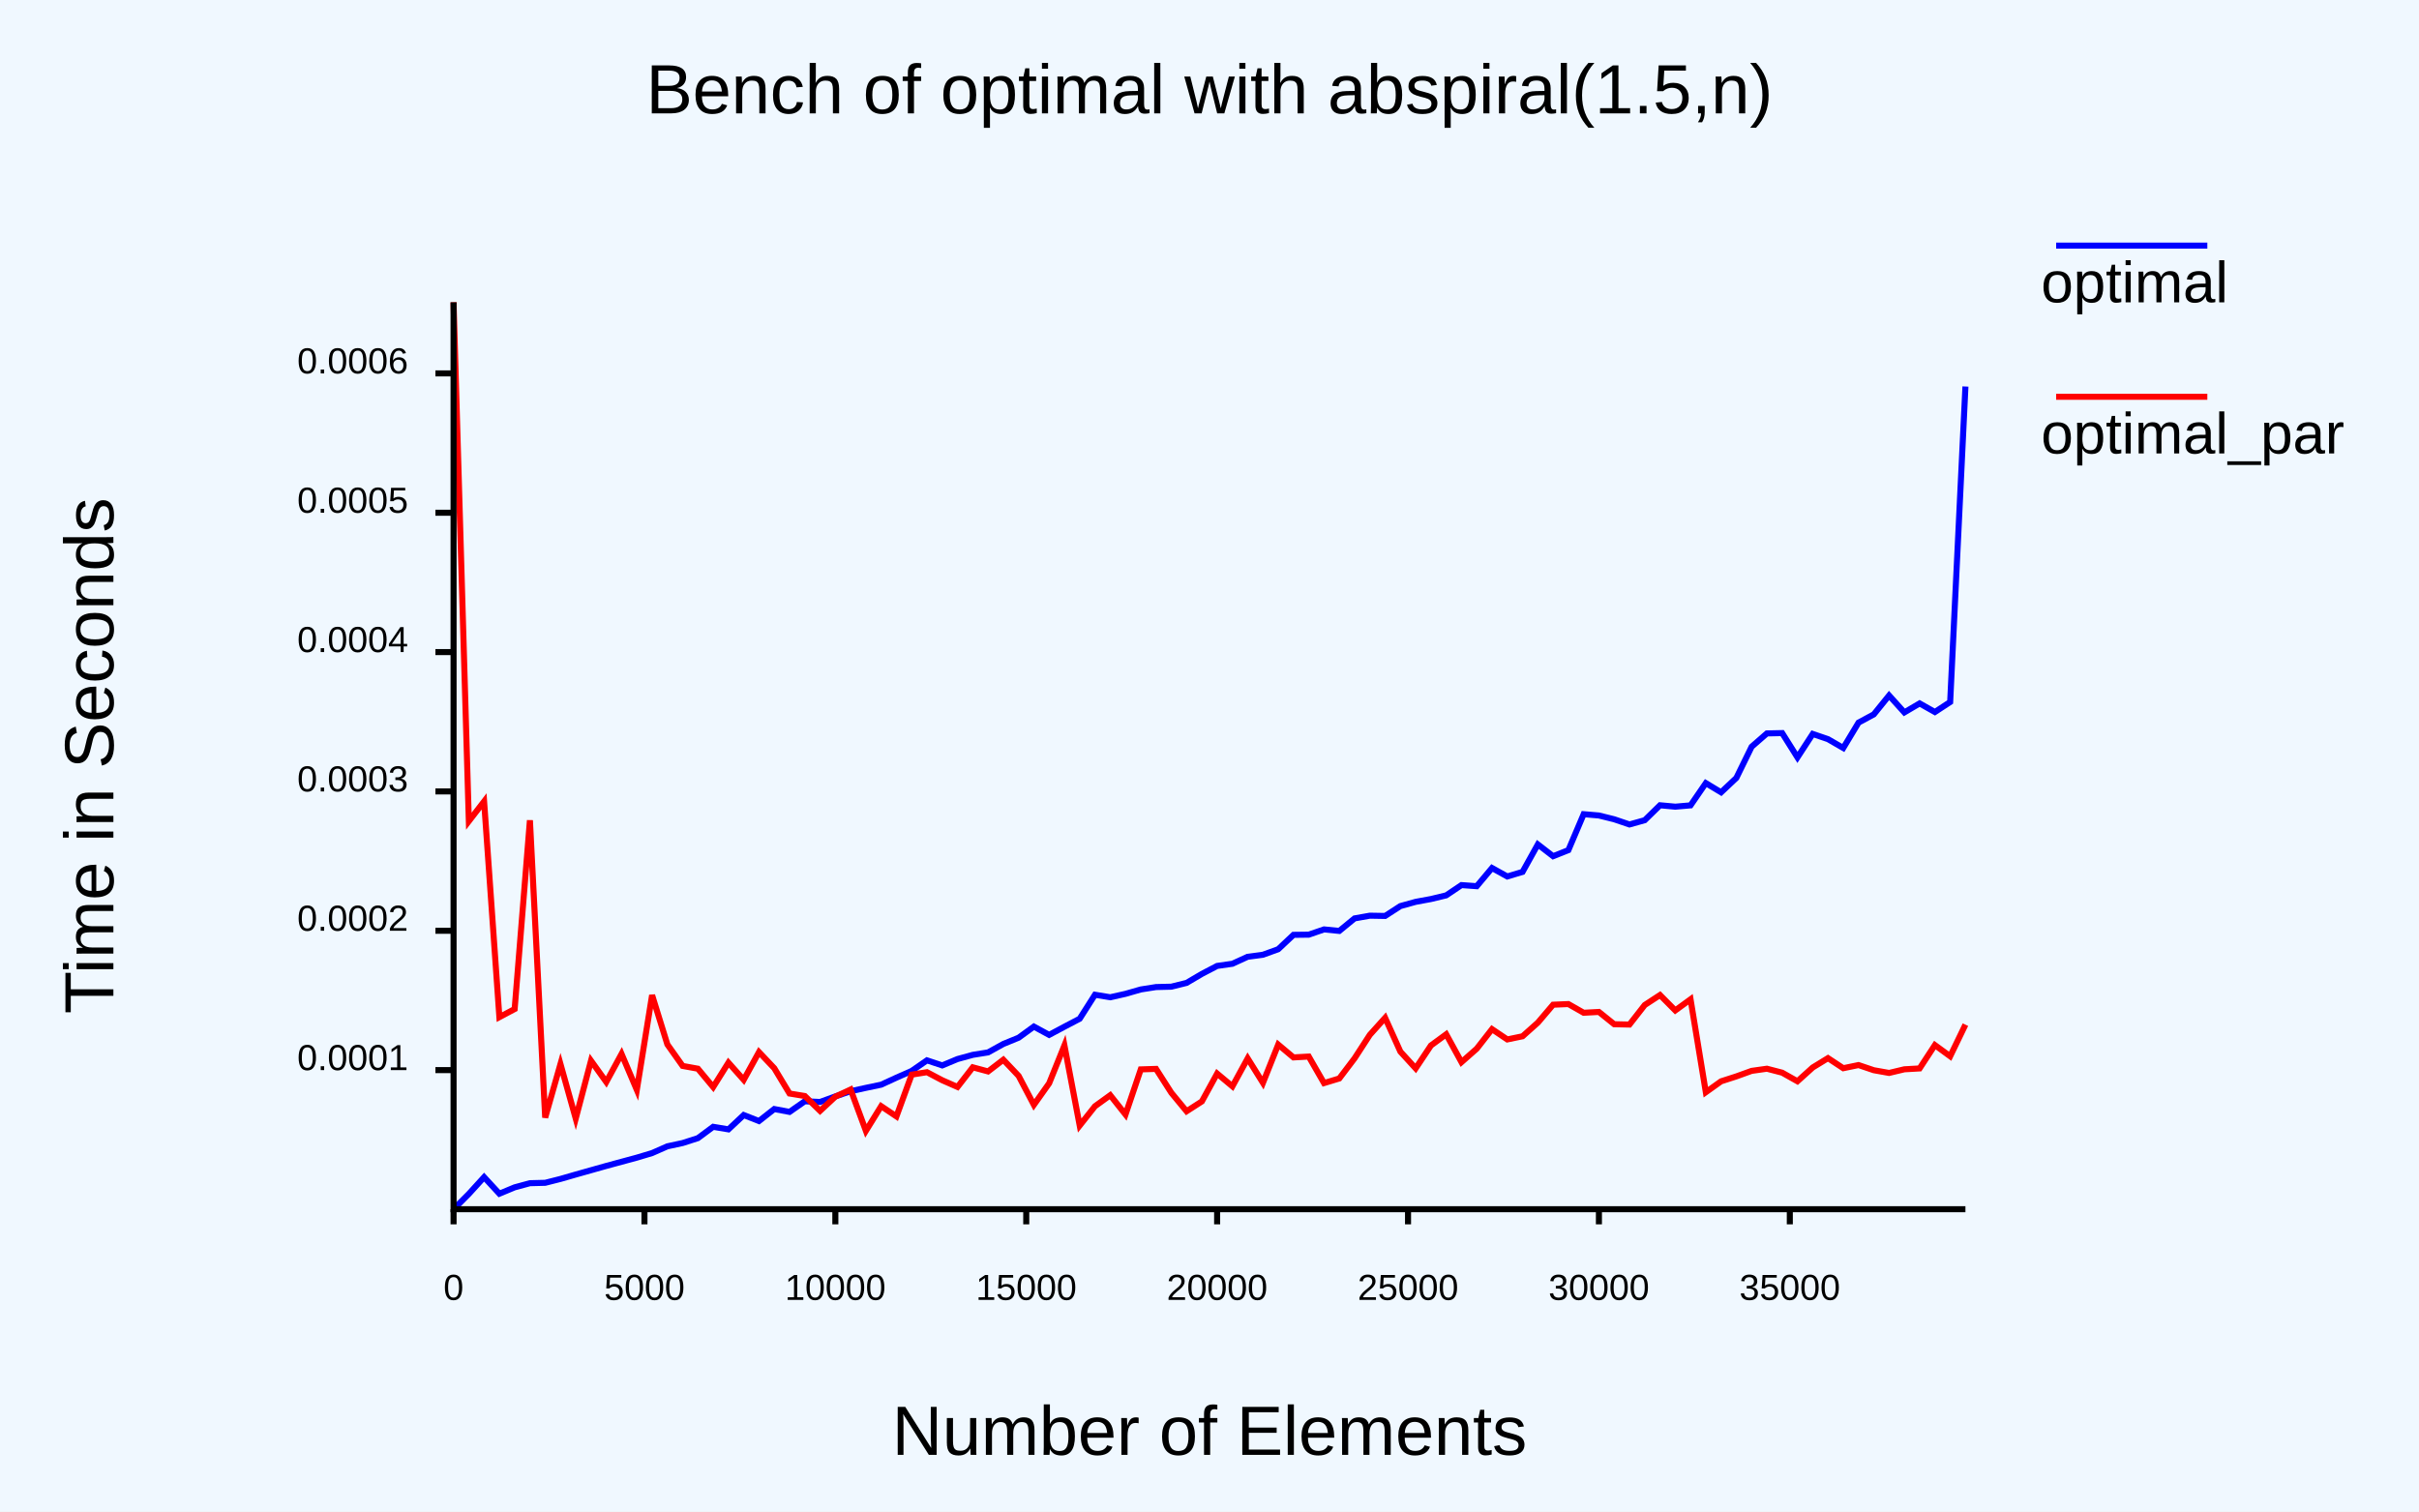
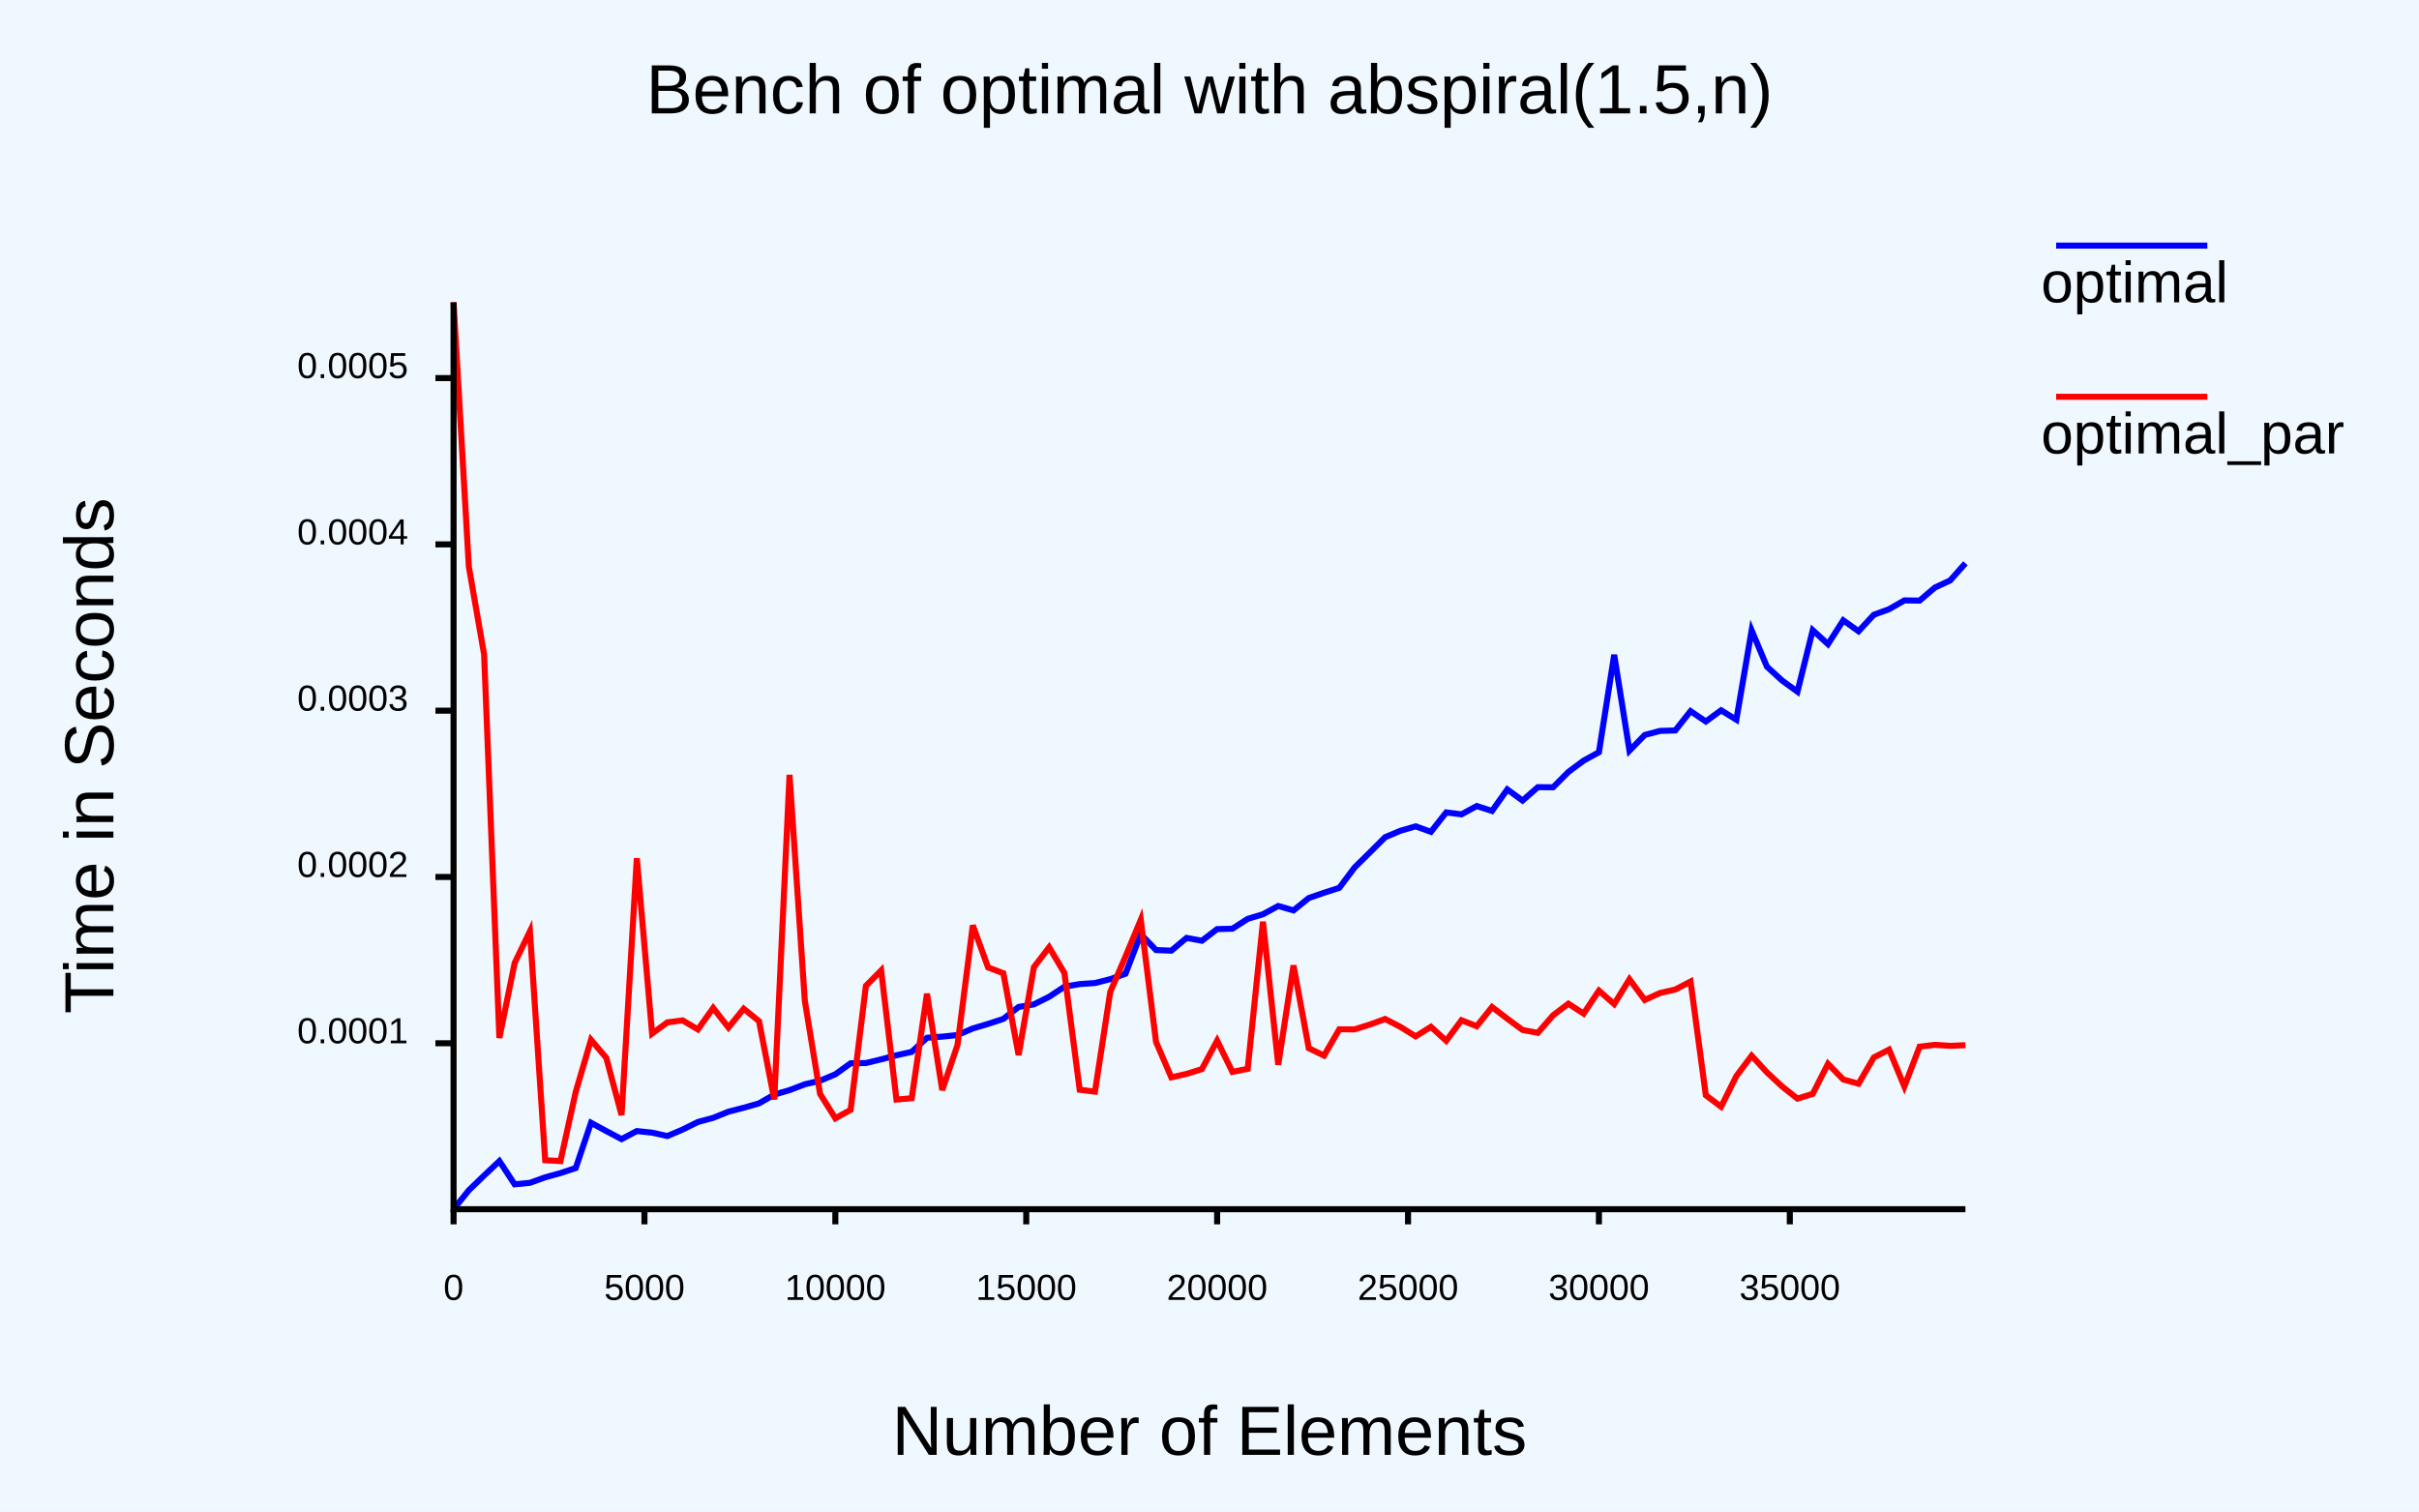
<svg xmlns="http://www.w3.org/2000/svg" class="poloto" width="800" height="500" viewBox="0 0 800 500">
  <style>.poloto {
-                     font-family: "Arial";
-                     stroke-width:2;
-                     }
-                     .poloto_text{fill: var(--poloto_fg_color,black);  }
-                     .poloto_axis_lines{stroke: var(--poloto_fg_color,black);stoke-width:3;fill:none}
-                     .poloto_background{fill: var(--poloto_bg_color,aliceblue); }
-                     .poloto0stroke{stroke:  var(--poloto_color0,blue); }
-                     .poloto1stroke{stroke:  var(--poloto_color1,red); }
-                     .poloto2stroke{stroke:  var(--poloto_color2,green); }
-                     .poloto3stroke{stroke:  var(--poloto_color3,gold); }
-                     .poloto4stroke{stroke:  var(--poloto_color4,aqua); }
-                     .poloto5stroke{stroke:  var(--poloto_color5,brown); }
-                     .poloto6stroke{stroke:  var(--poloto_color6,lime); }
-                     .poloto7stroke{stroke:  var(--poloto_color7,chocolate); }
-                     .poloto0fill{fill:var(--poloto_color0,blue);}
-                     .poloto1fill{fill:var(--poloto_color1,red);}
-                     .poloto2fill{fill:var(--poloto_color2,green);}
-                     .poloto3fill{fill:var(--poloto_color3,gold);}
-                     .poloto4fill{fill:var(--poloto_color4,aqua);}
-                     .poloto5fill{fill:var(--poloto_color5,brown);}
-                     .poloto6fill{fill:var(--poloto_color6,lime);}
-                     .poloto7fill{fill:var(--poloto_color7,chocolate);}</style>
+     font-family: "Arial";
+     stroke-width:2;
+     }
+     .poloto_text{fill: var(--poloto_fg_color,black);  }
+     .poloto_axis_lines{stroke: var(--poloto_fg_color,black);stoke-width:3;fill:none}
+     .poloto_background{fill: var(--poloto_bg_color,aliceblue); }
+     .poloto0stroke{stroke:  var(--poloto_color0,blue); }
+     .poloto1stroke{stroke:  var(--poloto_color1,red); }
+     .poloto2stroke{stroke:  var(--poloto_color2,green); }
+     .poloto3stroke{stroke:  var(--poloto_color3,gold); }
+     .poloto4stroke{stroke:  var(--poloto_color4,aqua); }
+     .poloto5stroke{stroke:  var(--poloto_color5,brown); }
+     .poloto6stroke{stroke:  var(--poloto_color6,lime); }
+     .poloto7stroke{stroke:  var(--poloto_color7,chocolate); }
+     .poloto0fill{fill:var(--poloto_color0,blue);}
+     .poloto1fill{fill:var(--poloto_color1,red);}
+     .poloto2fill{fill:var(--poloto_color2,green);}
+     .poloto3fill{fill:var(--poloto_color3,gold);}
+     .poloto4fill{fill:var(--poloto_color4,aqua);}
+     .poloto5fill{fill:var(--poloto_color5,brown);}
+     .poloto6fill{fill:var(--poloto_color6,lime);}
+     .poloto7fill{fill:var(--poloto_color7,chocolate);}</style>
  <rect class="poloto_background" fill="white" x="0" y="0" width="800" height="500" />
  <line class="poloto_axis_lines" stroke="black" x1="150" x2="150" y1="400" y2="405" />
  <text class="poloto_text" alignment-baseline="start" text-anchor="middle" x="150" y="430">0</text>
  <line class="poloto_axis_lines" stroke="black" x1="213.131" x2="213.131" y1="400" y2="405" />
  <text class="poloto_text" alignment-baseline="start" text-anchor="middle" x="213.131" y="430">5000</text>
  <line class="poloto_axis_lines" stroke="black" x1="276.263" x2="276.263" y1="400" y2="405" />
  <text class="poloto_text" alignment-baseline="start" text-anchor="middle" x="276.263" y="430">10000</text>
  <line class="poloto_axis_lines" stroke="black" x1="339.394" x2="339.394" y1="400" y2="405" />
  <text class="poloto_text" alignment-baseline="start" text-anchor="middle" x="339.394" y="430">15000</text>
  <line class="poloto_axis_lines" stroke="black" x1="402.525" x2="402.525" y1="400" y2="405" />
  <text class="poloto_text" alignment-baseline="start" text-anchor="middle" x="402.525" y="430">20000</text>
  <line class="poloto_axis_lines" stroke="black" x1="465.657" x2="465.657" y1="400" y2="405" />
  <text class="poloto_text" alignment-baseline="start" text-anchor="middle" x="465.657" y="430">25000</text>
  <line class="poloto_axis_lines" stroke="black" x1="528.788" x2="528.788" y1="400" y2="405" />
  <text class="poloto_text" alignment-baseline="start" text-anchor="middle" x="528.788" y="430">30000</text>
  <line class="poloto_axis_lines" stroke="black" x1="591.919" x2="591.919" y1="400" y2="405" />
  <text class="poloto_text" alignment-baseline="start" text-anchor="middle" x="591.919" y="430">35000</text>
-   <line class="poloto_axis_lines" stroke="black" x1="150" x2="144" y1="353.985" y2="353.985" />
-   <text class="poloto_text" alignment-baseline="middle" text-anchor="end" x="135" y="353.985">0.0001</text>
-   <line class="poloto_axis_lines" stroke="black" x1="150" x2="144" y1="307.892" y2="307.892" />
-   <text class="poloto_text" alignment-baseline="middle" text-anchor="end" x="135" y="307.892">0.0002</text>
-   <line class="poloto_axis_lines" stroke="black" x1="150" x2="144" y1="261.798" y2="261.798" />
-   <text class="poloto_text" alignment-baseline="middle" text-anchor="end" x="135" y="261.798">0.0003</text>
-   <line class="poloto_axis_lines" stroke="black" x1="150" x2="144" y1="215.705" y2="215.705" />
-   <text class="poloto_text" alignment-baseline="middle" text-anchor="end" x="135" y="215.705">0.0004</text>
-   <line class="poloto_axis_lines" stroke="black" x1="150" x2="144" y1="169.611" y2="169.611" />
-   <text class="poloto_text" alignment-baseline="middle" text-anchor="end" x="135" y="169.611">0.0005</text>
-   <line class="poloto_axis_lines" stroke="black" x1="150" x2="144" y1="123.518" y2="123.518" />
-   <text class="poloto_text" alignment-baseline="middle" text-anchor="end" x="135" y="123.518">0.0006</text>
+   <line class="poloto_axis_lines" stroke="black" x1="150" x2="144" y1="345.104" y2="345.104" />
+   <text class="poloto_text" alignment-baseline="middle" text-anchor="end" x="135" y="345.104">0.0001</text>
+   <line class="poloto_axis_lines" stroke="black" x1="150" x2="144" y1="290.096" y2="290.096" />
+   <text class="poloto_text" alignment-baseline="middle" text-anchor="end" x="135" y="290.096">0.0002</text>
+   <line class="poloto_axis_lines" stroke="black" x1="150" x2="144" y1="235.087" y2="235.087" />
+   <text class="poloto_text" alignment-baseline="middle" text-anchor="end" x="135" y="235.087">0.0003</text>
+   <line class="poloto_axis_lines" stroke="black" x1="150" x2="144" y1="180.079" y2="180.079" />
+   <text class="poloto_text" alignment-baseline="middle" text-anchor="end" x="135" y="180.079">0.0004</text>
+   <line class="poloto_axis_lines" stroke="black" x1="150" x2="144" y1="125.07" y2="125.07" />
+   <text class="poloto_text" alignment-baseline="middle" text-anchor="end" x="135" y="125.07">0.0005</text>
  <text class="poloto_text" alignment-baseline="middle" text-anchor="start" font-size="large" x="675" y="100">optimal</text>
  <line class="poloto0stroke" stroke="black" x1="680" x2="730" y1="81.25" y2="81.25" />
-   <polyline class="poloto0stroke" fill="none" stroke="black" points="150,400 155.051,394.931 160.101,389.39 165.152,394.869 170.202,392.765 175.253,391.395 180.303,391.265 185.354,389.985 190.404,388.529 195.455,387.104 200.505,385.677 205.556,384.31 210.606,382.943 215.657,381.428 220.707,379.197 225.758,378.107 230.808,376.487 235.859,372.743 240.909,373.587 245.96,368.849 251.01,370.831 256.061,366.86 261.111,367.813 266.162,364.291 271.212,364.524 276.263,362.683 281.313,360.962 286.364,359.86 291.414,358.804 296.465,356.483 301.515,354.25 306.566,350.756 311.616,352.433 316.667,350.325 321.717,348.937 326.768,348.129 331.818,345.335 336.869,343.269 341.919,339.589 346.97,342.332 352.02,339.634 357.071,336.986 362.121,329.058 367.172,329.887 372.222,328.755 377.273,327.306 382.323,326.513 387.374,326.385 392.424,325.134 397.475,322.16 402.525,319.522 407.576,318.805 412.626,316.493 417.677,315.823 422.727,313.987 427.778,309.24 432.828,309.179 437.879,307.442 442.929,307.942 447.98,303.803 453.03,302.901 458.081,302.99 463.131,299.725 468.182,298.326 473.232,297.394 478.283,296.177 483.333,292.783 488.384,293.148 493.434,287.13 498.485,289.931 503.535,288.412 508.586,279.327 513.636,283.226 518.687,281.22 523.737,269.327 528.788,269.757 533.838,271.013 538.889,272.727 543.939,271.315 548.99,266.378 554.04,266.843 559.091,266.405 564.141,259.049 569.192,262.091 574.242,257.325 579.293,247.015 584.343,242.611 589.394,242.501 594.444,250.536 599.495,242.785 604.545,244.508 609.596,247.427 614.646,239.034 619.697,236.306 624.747,230.059 629.798,235.661 634.848,232.685 639.899,235.534 644.949,232.217 650,127.856 " />
+   <polyline class="poloto0stroke" fill="none" stroke="black" points="150,400 155.051,393.726 160.101,388.854 165.152,384.079 170.202,391.765 175.253,391.272 180.303,389.444 185.354,388.055 190.404,386.372 195.455,371.413 200.505,374.143 205.556,376.807 210.606,374.149 215.657,374.672 220.707,375.796 225.758,373.651 230.808,371.149 235.859,369.775 240.909,367.735 245.96,366.434 251.01,364.989 256.061,362.083 261.111,360.609 266.162,358.677 271.212,357.482 276.263,355.369 281.313,351.729 286.364,351.65 291.414,350.426 296.465,349.078 301.515,347.949 306.566,343.291 311.616,342.909 316.667,342.381 321.717,340.205 326.768,338.7 331.818,337.049 336.869,333.088 341.919,332.242 346.97,329.722 352.02,326.395 357.071,325.525 362.121,325.186 367.172,323.896 372.222,322.112 377.273,309.03 382.323,314.271 387.374,314.473 392.424,310.252 397.475,311.195 402.525,307.338 407.576,307.207 412.626,303.96 417.677,302.434 422.727,299.695 427.778,301.15 432.828,297.071 437.879,295.314 442.929,293.699 447.98,286.96 453.03,281.988 458.081,276.945 463.131,274.817 468.182,273.35 473.232,275.16 478.283,268.745 483.333,269.377 488.384,266.635 493.434,268.258 498.485,261.139 503.535,264.825 508.586,260.391 513.636,260.424 518.687,255.348 523.737,251.612 528.788,248.833 533.838,216.614 538.889,248.313 543.939,243.123 548.99,241.782 554.04,241.627 559.091,235.241 564.141,238.661 569.192,234.966 574.242,238.069 579.293,208.517 584.343,220.517 589.394,225.141 594.444,228.802 599.495,208.459 604.545,213.071 609.596,205.201 614.646,208.813 619.697,203.361 624.747,201.513 629.798,198.612 634.848,198.674 639.899,194.357 644.949,192.002 650,186.325 " />
  <text class="poloto_text" alignment-baseline="middle" text-anchor="start" font-size="large" x="675" y="150">optimal_par</text>
  <line class="poloto1stroke" stroke="black" x1="680" x2="730" y1="131.25" y2="131.25" />
-   <polyline class="poloto1stroke" fill="none" stroke="black" points="150,100 155.051,271.643 160.101,265.096 165.152,336.465 170.202,333.78 175.253,271.34 180.303,369.705 185.354,351.976 190.404,370.014 195.455,350.867 200.505,357.915 205.556,348.631 210.606,360.526 215.657,329.187 220.707,345.489 225.758,352.603 230.808,353.52 235.859,359.589 240.909,351.518 245.96,357.2 251.01,348.023 256.061,353.353 261.111,361.726 266.162,362.554 271.212,367.463 276.263,362.766 281.313,360.414 286.364,374.08 291.414,365.912 296.465,369.3 301.515,355.476 306.566,354.676 311.616,357.339 316.667,359.559 321.717,353.06 326.768,354.424 331.818,350.558 336.869,355.89 341.919,365.483 346.97,358.349 352.02,345.824 357.071,372.318 362.121,365.941 367.172,362.292 372.222,368.671 377.273,353.746 382.323,353.585 387.374,361.477 392.424,367.599 397.475,364.343 402.525,355.134 407.576,359.355 412.626,350.104 417.677,358.201 422.727,345.538 427.778,349.786 432.828,349.499 437.879,358.28 442.929,356.748 447.98,350.087 453.03,342.309 458.081,336.685 463.131,347.877 468.182,353.408 473.232,345.838 478.283,342.138 483.333,351.356 488.384,346.903 493.434,340.437 498.485,343.84 503.535,342.794 508.586,338.286 513.636,332.35 518.687,332.136 523.737,335.014 528.788,334.742 533.838,338.805 538.889,338.919 543.939,332.452 548.99,329.153 554.04,334.244 559.091,330.568 564.141,361.303 569.192,357.693 574.242,356.061 579.293,354.237 584.343,353.524 589.394,354.836 594.444,357.678 599.495,353.116 604.545,350.026 609.596,353.359 614.646,352.313 619.697,354.024 624.747,354.921 629.798,353.718 634.848,353.43 639.899,345.707 644.949,349.402 650,338.948 " />
+   <polyline class="poloto1stroke" fill="none" stroke="black" points="150,100 155.051,187.442 160.101,216.498 165.152,343.348 170.202,318.538 175.253,308.076 180.303,383.798 185.354,384.078 190.404,361.168 195.455,343.969 200.505,349.918 205.556,368.86 210.606,283.897 215.657,341.894 220.707,338.194 225.758,337.543 230.808,340.52 235.859,333.436 240.909,339.902 245.96,333.692 251.01,337.772 256.061,363.702 261.111,256.306 266.162,331.048 271.212,361.864 276.263,369.92 281.313,367.13 286.364,326.119 291.414,321.01 296.465,363.716 301.515,363.302 306.566,328.715 311.616,360.594 316.667,345.639 321.717,306.097 326.768,320.017 331.818,321.935 336.869,348.98 341.919,319.944 346.97,313.353 352.02,321.871 357.071,360.484 362.121,361.109 367.172,328.143 372.222,316.396 377.273,304.245 382.323,344.686 387.374,356.383 392.424,355.243 397.475,353.661 402.525,344.241 407.576,354.571 412.626,353.573 417.677,304.897 422.727,352.209 427.778,319.355 432.828,346.735 437.879,349.18 442.929,340.487 447.98,340.496 453.03,338.916 458.081,337.072 463.131,339.69 468.182,342.821 473.232,339.662 478.283,344.28 483.333,337.486 488.384,339.461 493.434,333.124 498.485,336.977 503.535,340.702 508.586,341.655 513.636,335.836 518.687,332.014 523.737,335.289 528.788,327.695 533.838,332.138 538.889,323.933 543.939,330.774 548.99,328.476 554.04,327.336 559.091,324.693 564.141,362.297 569.192,366.088 574.242,355.953 579.293,349.225 584.343,354.711 589.394,359.425 594.444,363.413 599.495,361.845 604.545,351.907 609.596,357.085 614.646,358.486 619.697,349.804 624.747,347.203 629.798,359.408 634.848,346.231 639.899,345.624 644.949,345.955 650,345.741 " />
  <text class="poloto_text" alignment-baseline="start" text-anchor="middle" font-size="x-large" x="400" y="37.5">Bench of optimal with abspiral(1.5,n)</text>
  <text class="poloto_text" alignment-baseline="start" text-anchor="middle" font-size="x-large" x="400" y="481.25">Number of Elements</text>
  <text class="poloto_text" alignment-baseline="start" text-anchor="middle" font-size="x-large" transform="rotate(-90,37.5,250)" x="37.5" y="250">Time in Seconds</text>
  <path stroke="black" fill="none" class="poloto_axis_lines" d=" M 150 100 L 150 400 L 650 400" />
</svg>
